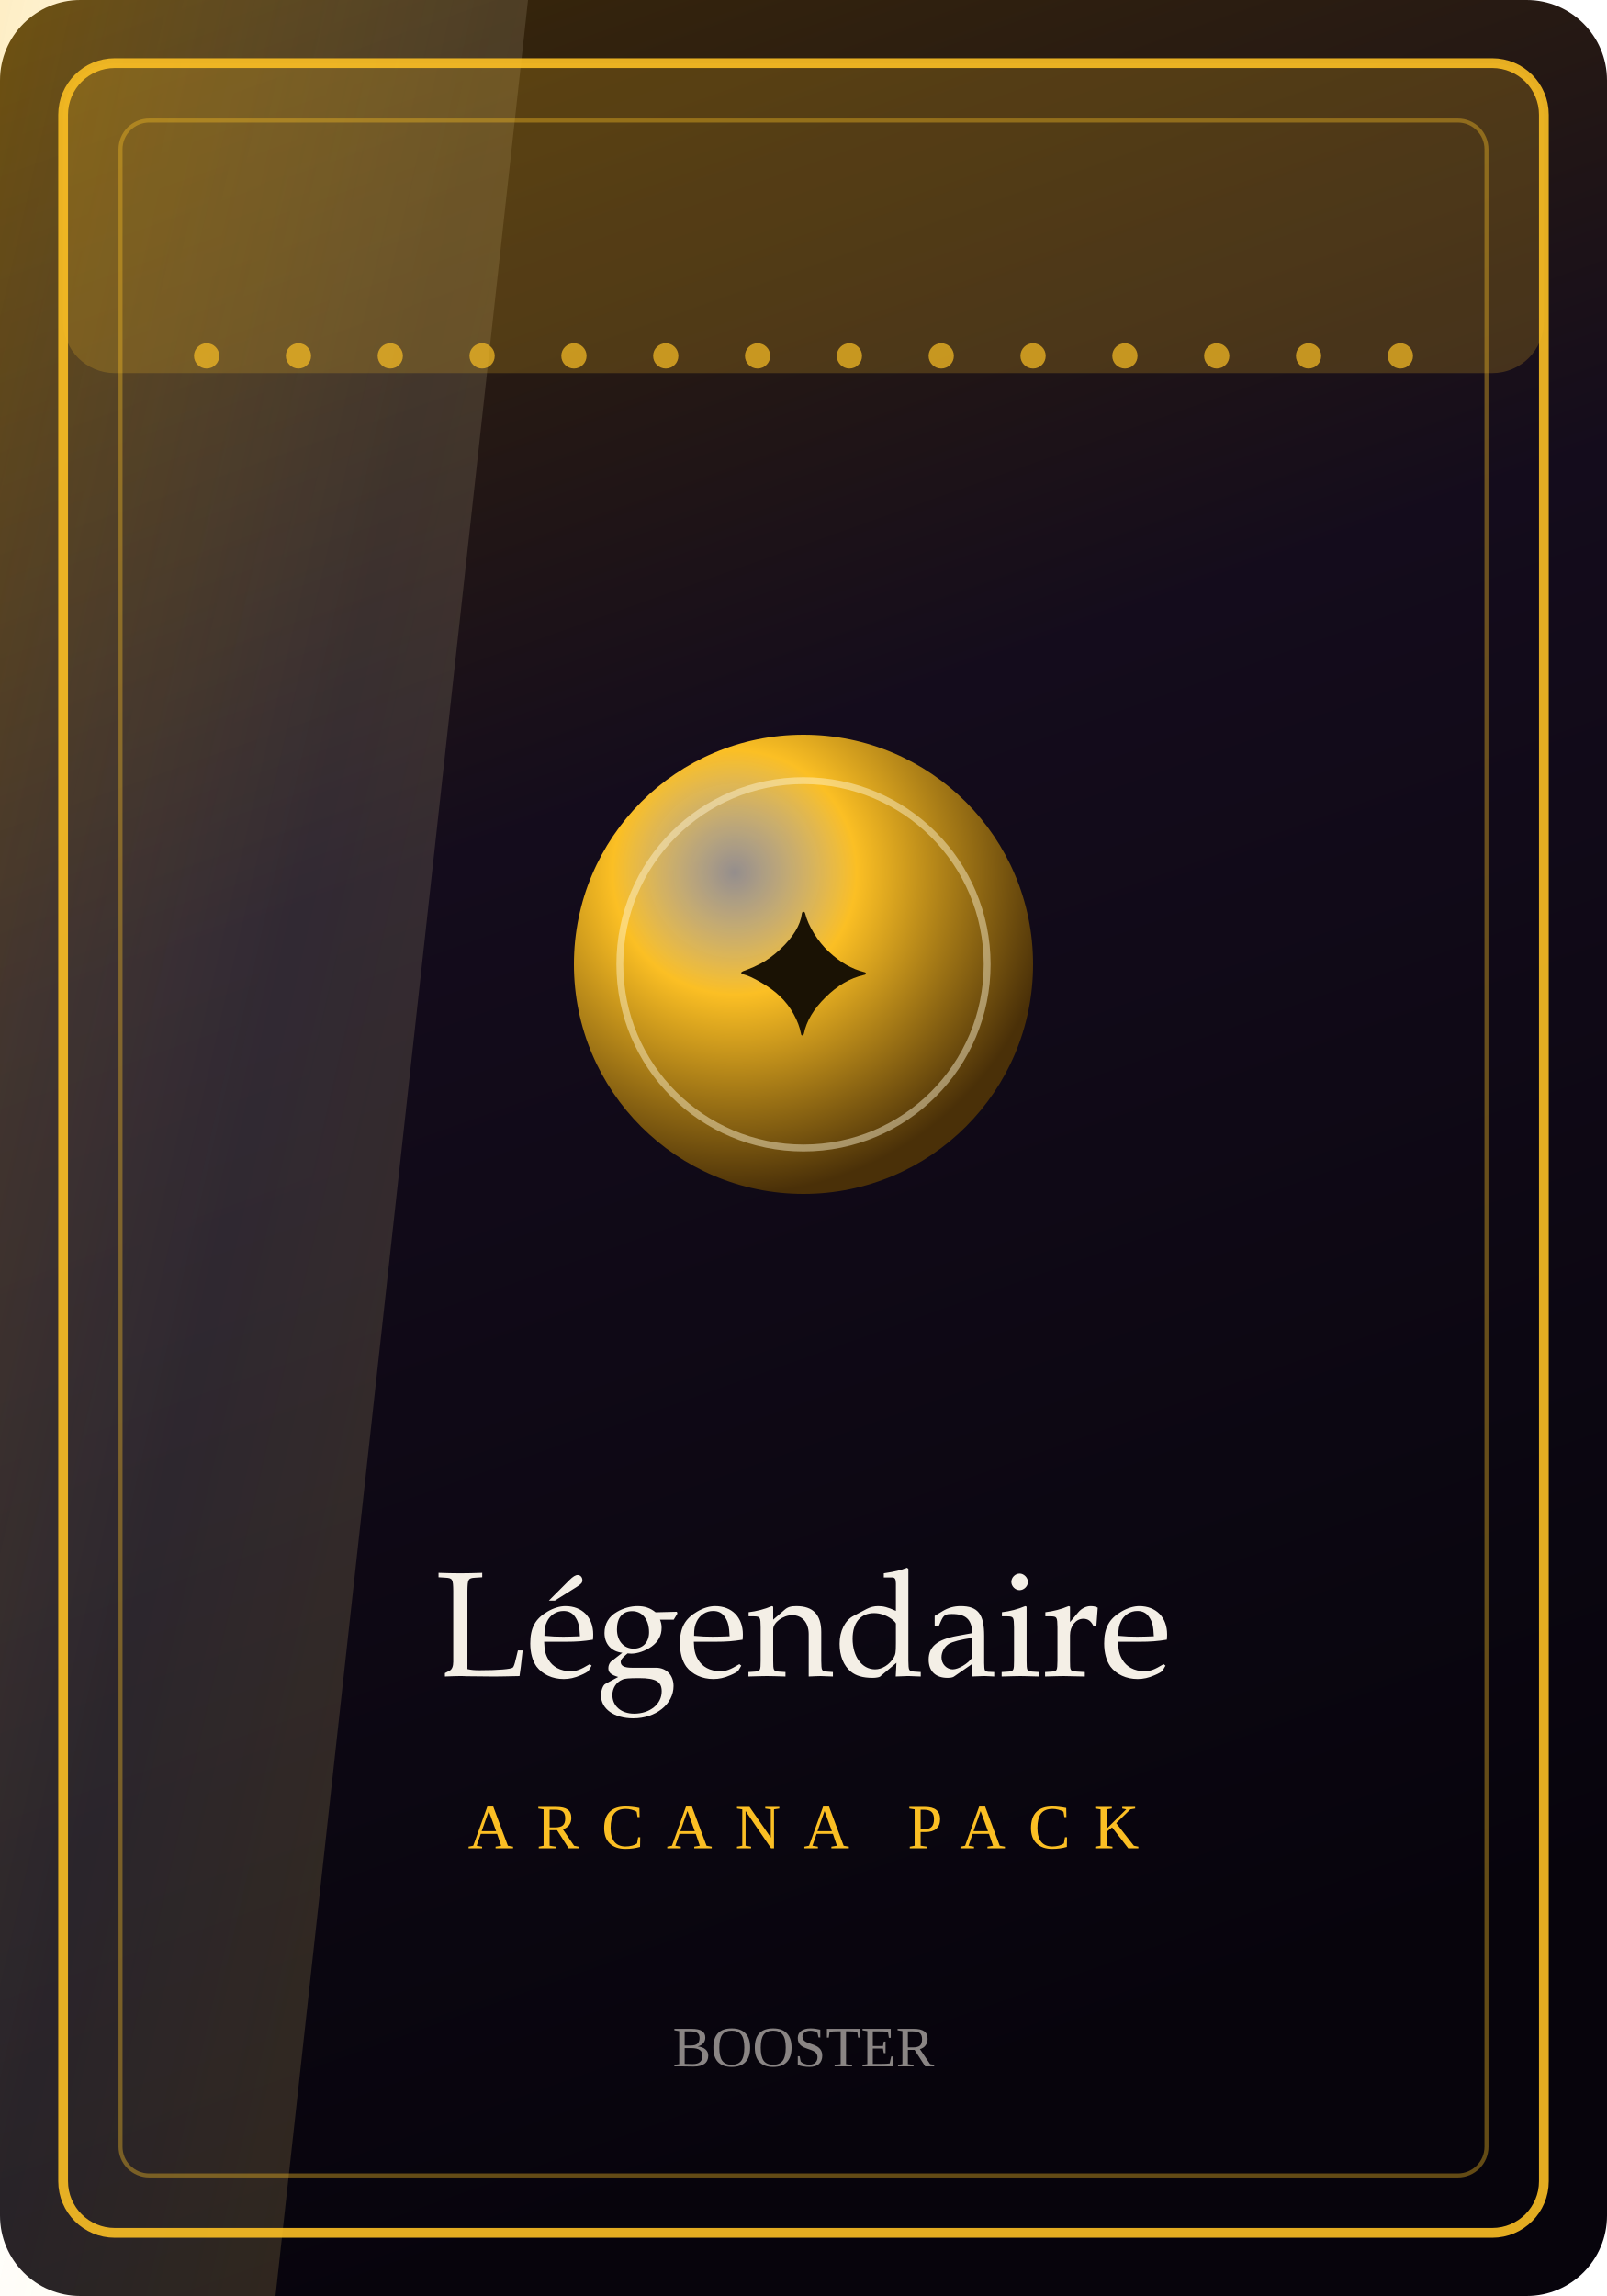
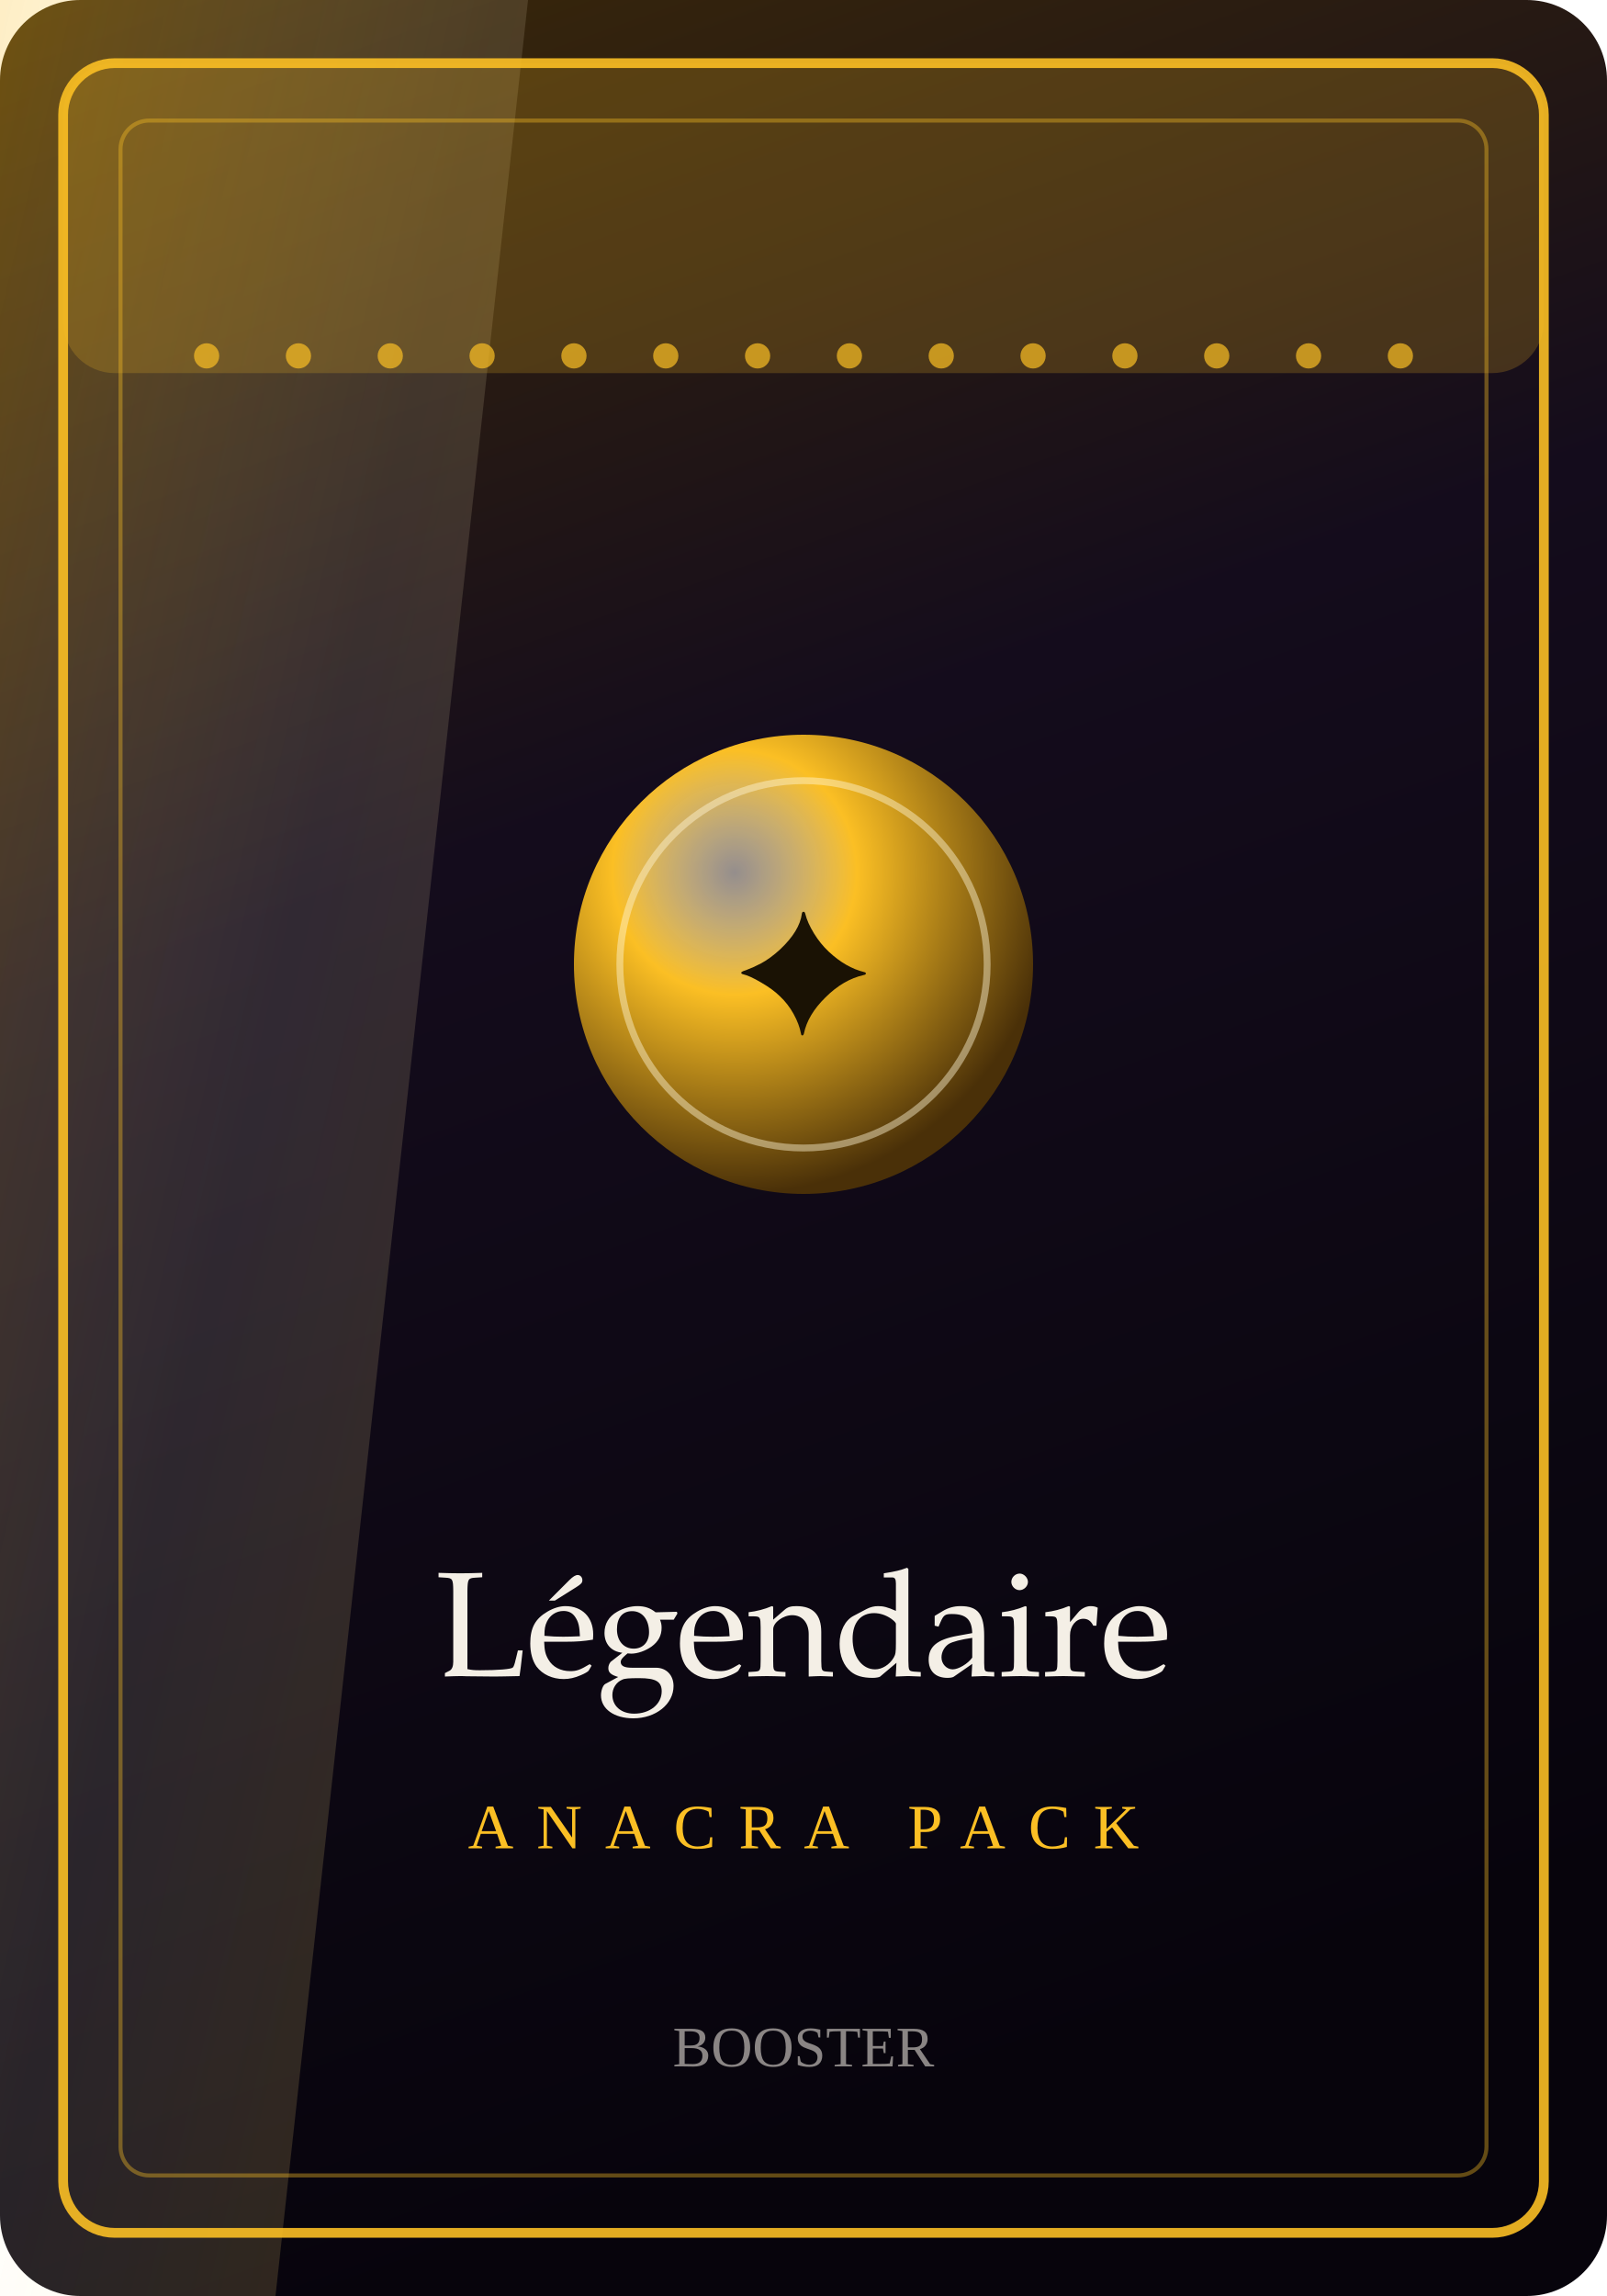
<svg xmlns="http://www.w3.org/2000/svg" viewBox="0 0 280 400" width="280" height="400">
  <defs>
    <linearGradient id="bg-legendaire" x1="0" y1="0" x2="0.25" y2="1">
      <stop offset="0%" stop-color="#3d2a08" />
      <stop offset="42%" stop-color="#140c1c" />
      <stop offset="100%" stop-color="#07040c" />
    </linearGradient>
    <linearGradient id="foil-legendaire" x1="0" y1="0" x2="1" y2="1">
      <stop offset="0%" stop-color="#fbbf24" stop-opacity="0.95" />
      <stop offset="48%" stop-color="#fff6d8" stop-opacity="0.45" />
      <stop offset="100%" stop-color="#fbbf24" stop-opacity="0.7" />
    </linearGradient>
    <radialGradient id="wax-legendaire" cx="35%" cy="30%" r="70%">
      <stop offset="0%" stop-color="#fff8e8" stop-opacity="0.55" />
      <stop offset="38%" stop-color="#fbbf24" />
      <stop offset="100%" stop-color="#4a3008" />
    </radialGradient>
  </defs>
  <rect width="280" height="400" rx="14" fill="url(#bg-legendaire)" />
  <path d="M0 0h92L48 400H0z" fill="url(#foil-legendaire)" opacity="0.28" />
  <rect x="11" y="11" width="258" height="378" rx="9" fill="none" stroke="#fbbf24" stroke-width="1.7" opacity="0.9" />
  <rect x="21" y="21" width="238" height="358" rx="5" fill="none" stroke="#fbbf24" stroke-width="0.7" opacity="0.38" />
  <rect x="11" y="11" width="258" height="54" rx="9" fill="#fbbf24" opacity="0.2" />
  <g fill="#fbbf24" opacity="0.7">
    <circle cx="36" cy="62" r="2.2" />
    <circle cx="52" cy="62" r="2.2" />
    <circle cx="68" cy="62" r="2.2" />
    <circle cx="84" cy="62" r="2.2" />
    <circle cx="100" cy="62" r="2.2" />
    <circle cx="116" cy="62" r="2.2" />
    <circle cx="132" cy="62" r="2.2" />
    <circle cx="148" cy="62" r="2.2" />
    <circle cx="164" cy="62" r="2.2" />
    <circle cx="180" cy="62" r="2.2" />
    <circle cx="196" cy="62" r="2.2" />
    <circle cx="212" cy="62" r="2.2" />
    <circle cx="228" cy="62" r="2.2" />
    <circle cx="244" cy="62" r="2.2" />
  </g>
  <circle cx="140" cy="168" r="40" fill="url(#wax-legendaire)" />
  <circle cx="140" cy="168" r="32" fill="none" stroke="#fff6d8" stroke-width="1.2" opacity="0.45" />
  <text x="140" y="180" text-anchor="middle" font-size="30" fill="#1a1204">✦</text>
  <text x="140" y="292" text-anchor="middle" font-family="Palatino, Georgia, serif" font-size="26" fill="#f4efe6">Légendaire</text>
-   <text x="140" y="322" text-anchor="middle" font-size="11" letter-spacing="4" fill="#fbbf24">ARCANA PACK</text>
+   <text x="140" y="322" text-anchor="middle" font-size="11" letter-spacing="4" fill="#fbbf24">ANACRA PACK</text>
  <text x="140" y="360" text-anchor="middle" font-size="10" fill="#f4efe6" opacity="0.55">BOOSTER</text>
</svg>
